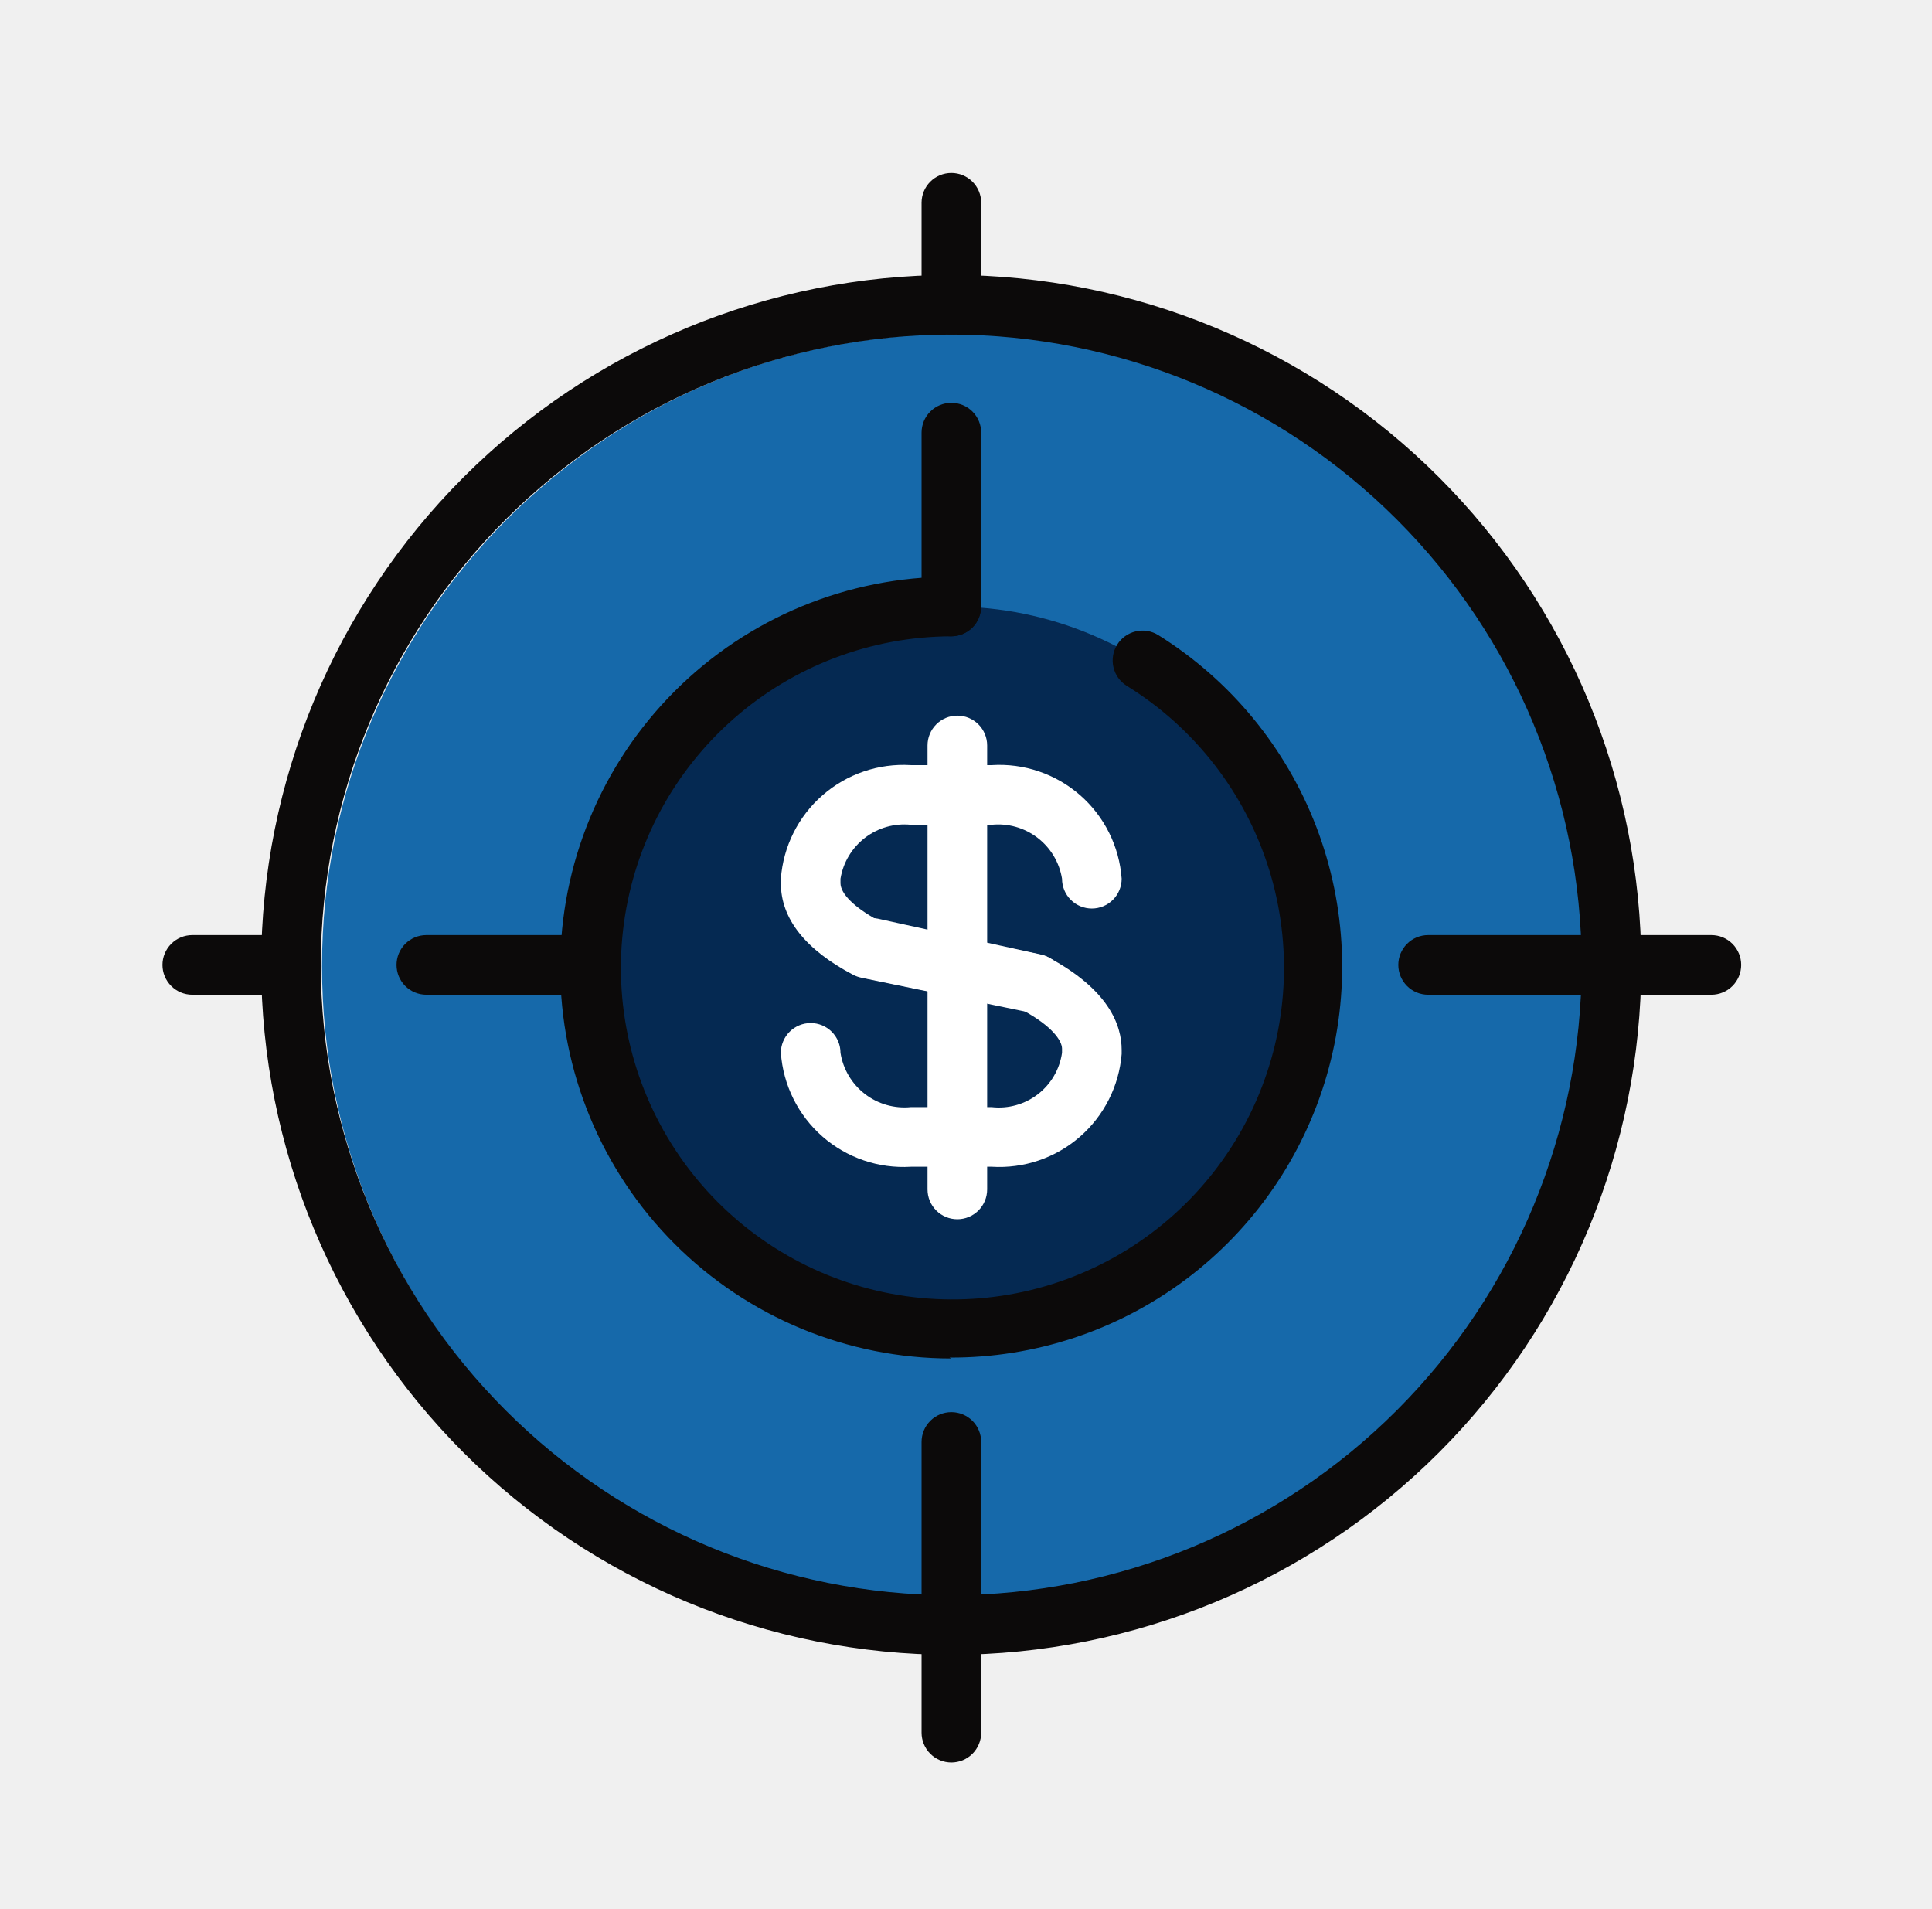
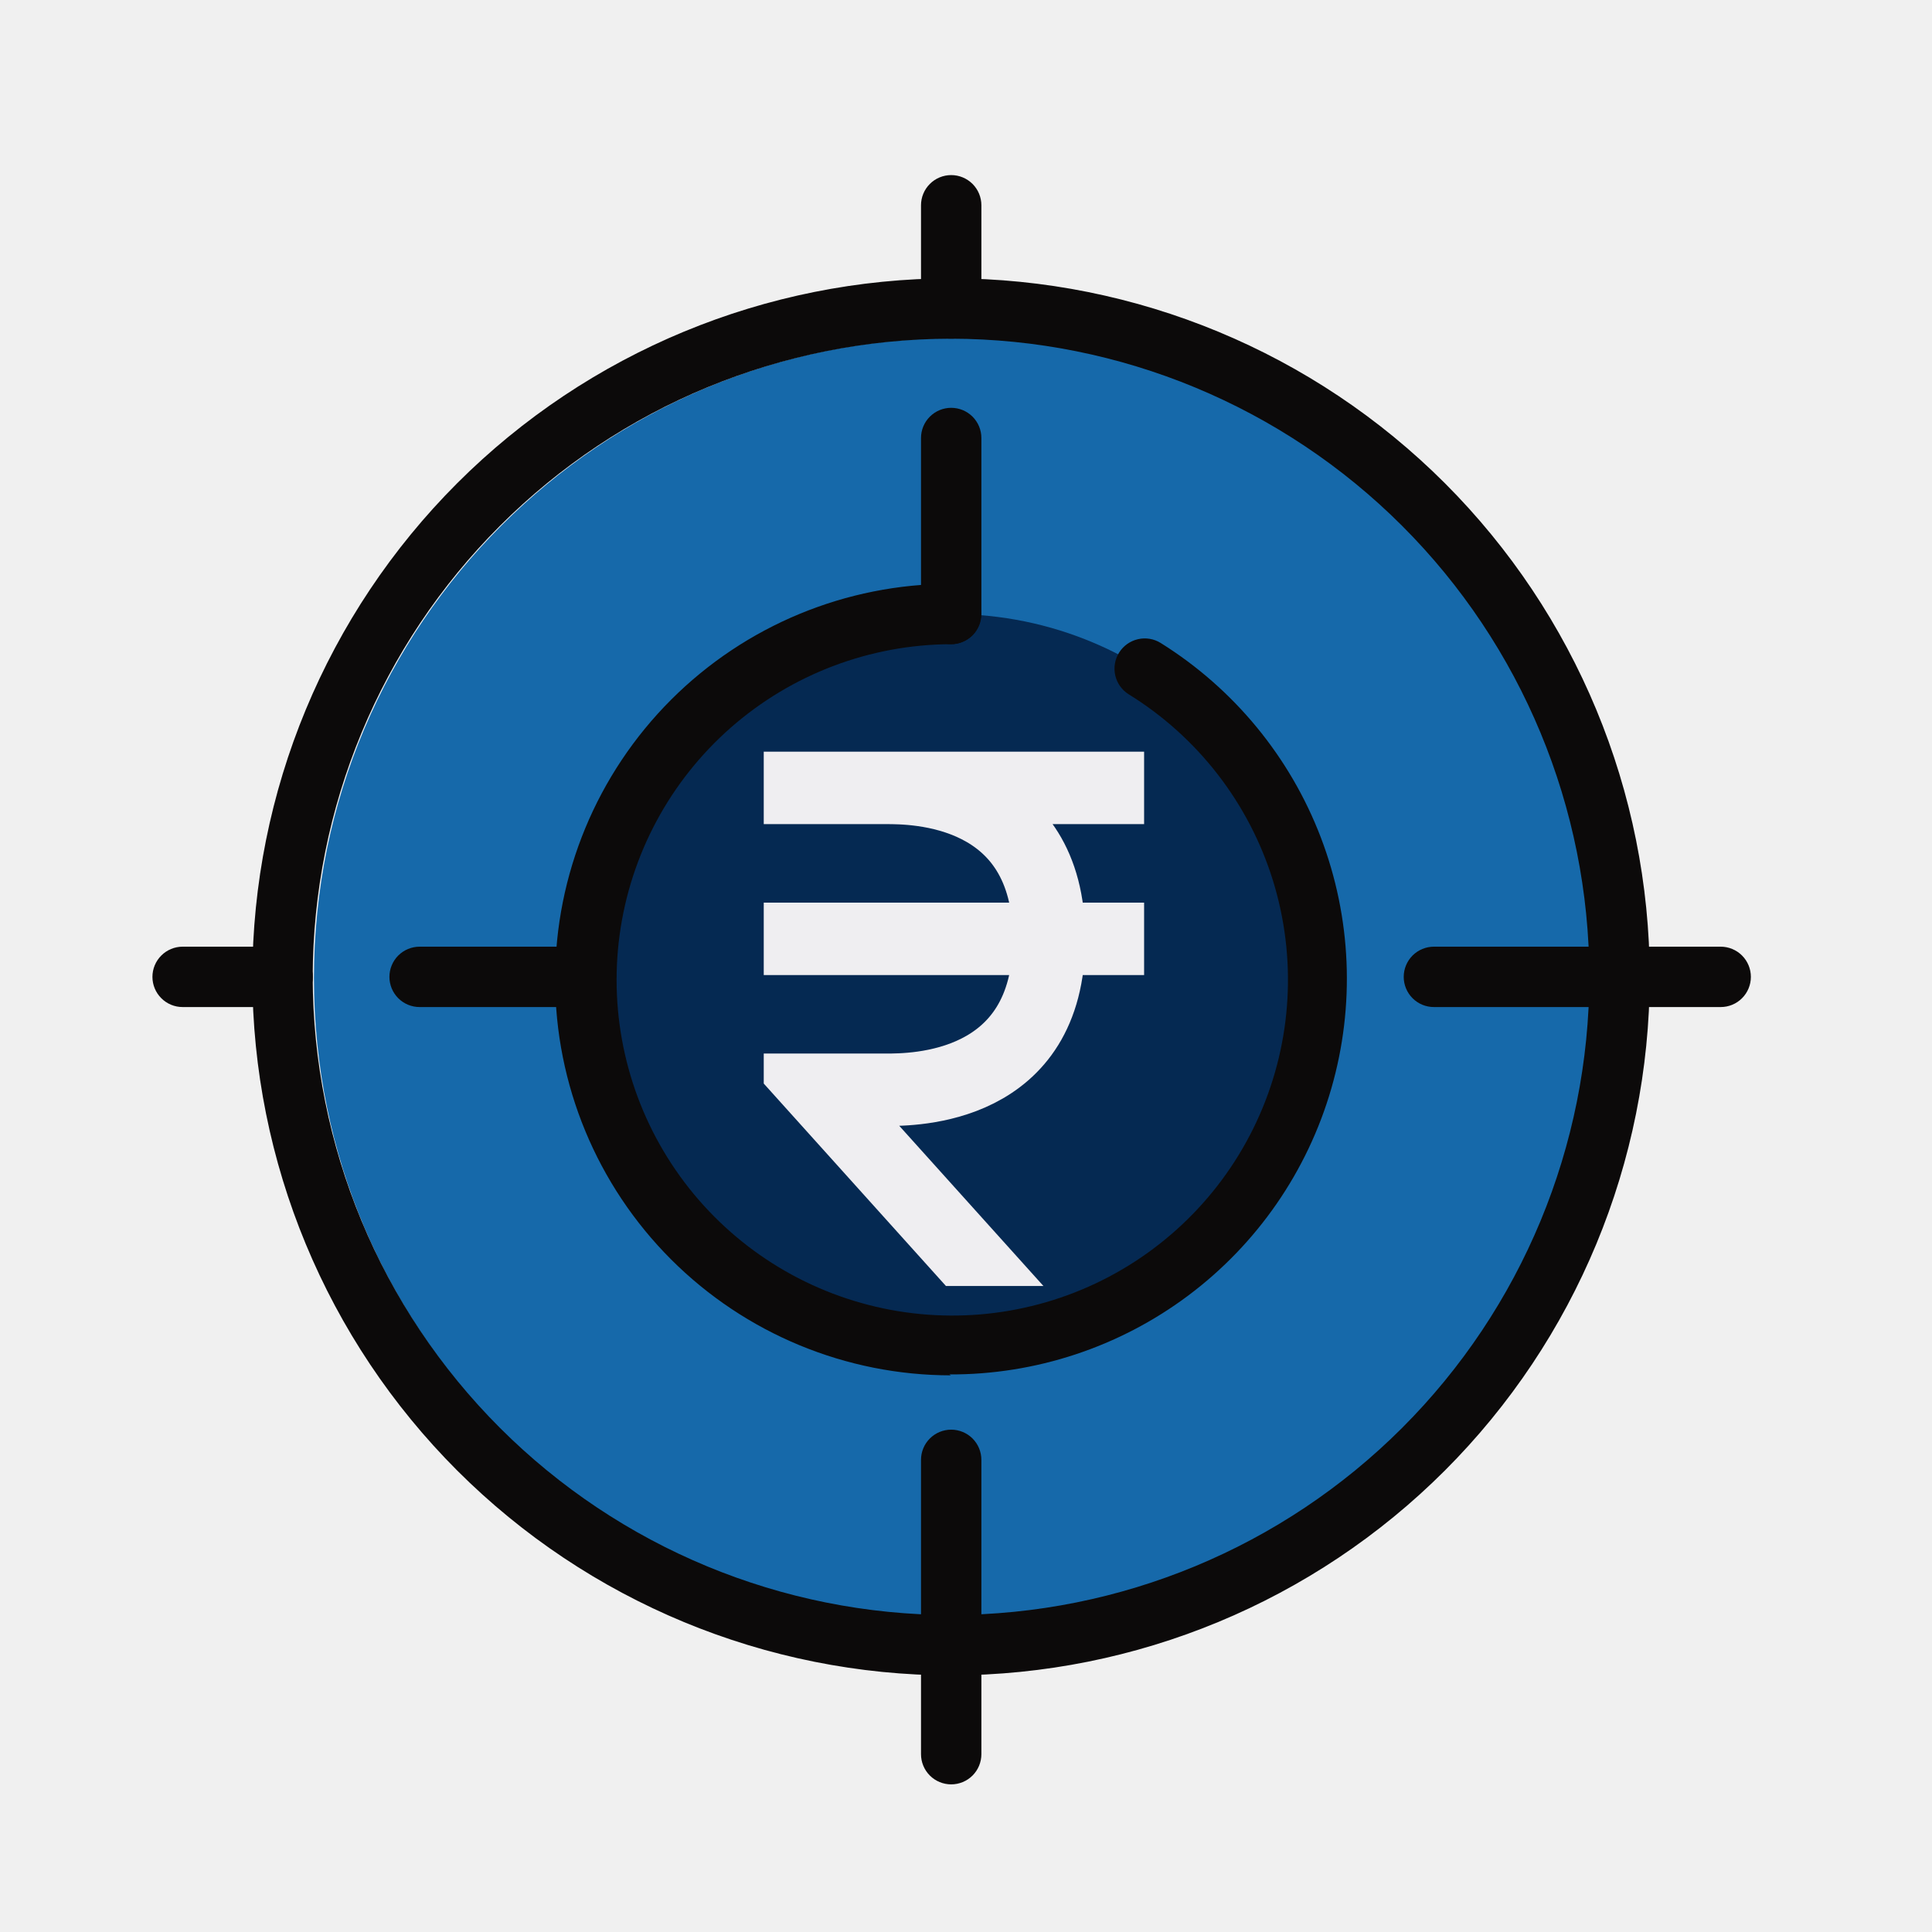
- <svg xmlns="http://www.w3.org/2000/svg" width="81" height="80" viewBox="0 0 81 80" fill="none">
-   <path d="M40 67C54.636 67 66.5 55.136 66.5 40.5C66.5 25.864 54.636 14 40 14C25.364 14 13.5 25.864 13.5 40.5C13.5 55.136 25.364 67 40 67Z" fill="#1669AA" />
-   <path d="M39.888 55.7C48.248 55.7 55.025 48.922 55.025 40.562C55.025 32.202 48.248 25.425 39.888 25.425C31.527 25.425 24.75 32.202 24.75 40.562C24.75 48.922 31.527 55.7 39.888 55.7Z" fill="#052952" />
-   <path d="M24.038 41.7H17.875C17.544 41.7 17.226 41.569 16.991 41.334C16.757 41.1 16.625 40.782 16.625 40.45C16.625 40.119 16.757 39.801 16.991 39.566C17.226 39.332 17.544 39.2 17.875 39.2H24.038C24.369 39.2 24.687 39.332 24.921 39.566C25.156 39.801 25.288 40.119 25.288 40.45C25.288 40.782 25.156 41.1 24.921 41.334C24.687 41.569 24.369 41.7 24.038 41.7Z" fill="#0C0A0A" />
-   <path d="M39.887 69.374C32.216 69.368 24.862 66.318 19.436 60.896C14.011 55.473 10.959 48.12 10.949 40.449C10.949 40.118 11.081 39.8 11.315 39.565C11.55 39.331 11.868 39.199 12.199 39.199C12.531 39.199 12.849 39.331 13.083 39.565C13.318 39.8 13.449 40.118 13.449 40.449C13.459 47.457 16.248 54.174 21.204 59.128C26.16 64.082 32.879 66.868 39.887 66.874C40.218 66.874 40.536 67.006 40.771 67.24C41.005 67.475 41.137 67.793 41.137 68.124C41.137 68.456 41.005 68.774 40.771 69.008C40.536 69.243 40.218 69.374 39.887 69.374Z" fill="#0C0A0A" />
-   <path d="M12.199 41.7C11.868 41.7 11.55 41.569 11.315 41.334C11.081 41.1 10.949 40.782 10.949 40.45C10.959 32.78 14.011 25.427 19.436 20.004C24.862 14.581 32.216 11.532 39.887 11.525C40.218 11.525 40.536 11.657 40.771 11.892C41.005 12.126 41.137 12.444 41.137 12.775C41.137 13.107 41.005 13.425 40.771 13.659C40.536 13.894 40.218 14.025 39.887 14.025C32.879 14.032 26.16 16.818 21.204 21.772C16.248 26.726 13.459 33.443 13.449 40.45C13.449 40.782 13.318 41.1 13.083 41.334C12.849 41.569 12.531 41.7 12.199 41.7Z" fill="#0C0A0A" />
-   <path d="M39.887 26.674C39.555 26.674 39.237 26.543 39.003 26.308C38.768 26.074 38.637 25.756 38.637 25.424V18.137C38.637 17.805 38.768 17.487 39.003 17.253C39.237 17.018 39.555 16.887 39.887 16.887C40.218 16.887 40.536 17.018 40.771 17.253C41.005 17.487 41.137 17.805 41.137 18.137V25.424C41.137 25.588 41.104 25.751 41.042 25.903C40.979 26.054 40.887 26.192 40.771 26.308C40.654 26.424 40.517 26.516 40.365 26.579C40.213 26.642 40.051 26.674 39.887 26.674Z" fill="#0C0A0A" />
-   <path d="M39.887 69.374C39.555 69.374 39.237 69.243 39.003 69.008C38.768 68.774 38.637 68.456 38.637 68.124C38.637 67.793 38.768 67.475 39.003 67.24C39.237 67.006 39.555 66.874 39.887 66.874C46.892 66.864 53.608 64.077 58.561 59.124C63.515 54.17 66.302 47.455 66.312 40.449C66.312 40.118 66.443 39.8 66.678 39.565C66.912 39.331 67.23 39.199 67.562 39.199C67.893 39.199 68.211 39.331 68.446 39.565C68.68 39.8 68.812 40.118 68.812 40.449C68.802 48.118 65.751 55.469 60.329 60.891C54.907 66.314 47.555 69.364 39.887 69.374Z" fill="#0C0A0A" />
-   <path d="M67.562 41.7C67.23 41.7 66.912 41.569 66.678 41.334C66.443 41.1 66.312 40.782 66.312 40.45C66.302 33.445 63.515 26.73 58.561 21.776C53.608 16.823 46.892 14.035 39.887 14.025C39.555 14.025 39.237 13.894 39.003 13.659C38.768 13.425 38.637 13.107 38.637 12.775C38.637 12.444 38.768 12.126 39.003 11.892C39.237 11.657 39.555 11.525 39.887 11.525C47.555 11.535 54.907 14.586 60.329 20.008C65.751 25.431 68.802 32.782 68.812 40.45C68.812 40.782 68.68 41.1 68.446 41.334C68.211 41.569 67.893 41.7 67.562 41.7Z" fill="#0C0A0A" />
-   <path d="M12.2 41.7H8.062C7.731 41.7 7.413 41.569 7.179 41.334C6.944 41.1 6.812 40.782 6.812 40.45C6.812 40.119 6.944 39.801 7.179 39.566C7.413 39.332 7.731 39.2 8.062 39.2H12.2C12.531 39.2 12.85 39.332 13.084 39.566C13.318 39.801 13.45 40.119 13.45 40.45C13.45 40.782 13.318 41.1 13.084 41.334C12.85 41.569 12.531 41.7 12.2 41.7Z" fill="#0C0A0A" />
-   <path d="M71.75 41.7H59.875C59.544 41.7 59.225 41.569 58.991 41.334C58.757 41.1 58.625 40.782 58.625 40.45C58.625 40.119 58.757 39.801 58.991 39.566C59.225 39.332 59.544 39.2 59.875 39.2H71.75C72.082 39.2 72.4 39.332 72.634 39.566C72.868 39.801 73 40.119 73 40.45C73 40.782 72.868 41.1 72.634 41.334C72.4 41.569 72.082 41.7 71.75 41.7Z" fill="#0C0A0A" />
-   <path d="M39.887 73.887C39.555 73.887 39.237 73.755 39.003 73.521C38.768 73.286 38.637 72.968 38.637 72.637V60.449C38.637 60.118 38.768 59.8 39.003 59.565C39.237 59.331 39.555 59.199 39.887 59.199C40.218 59.199 40.536 59.331 40.771 59.565C41.005 59.8 41.137 60.118 41.137 60.449V72.637C41.137 72.801 41.104 72.963 41.042 73.115C40.979 73.267 40.887 73.404 40.771 73.521C40.654 73.637 40.517 73.729 40.365 73.792C40.213 73.854 40.051 73.887 39.887 73.887Z" fill="#0C0A0A" />
-   <path d="M39.887 13.887C39.555 13.887 39.237 13.756 39.003 13.521C38.768 13.287 38.637 12.969 38.637 12.637V8.5C38.637 8.168 38.768 7.851 39.003 7.616C39.237 7.382 39.555 7.25 39.887 7.25C40.218 7.25 40.536 7.382 40.771 7.616C41.005 7.851 41.137 8.168 41.137 8.5V12.637C41.137 12.802 41.104 12.964 41.042 13.116C40.979 13.268 40.887 13.405 40.771 13.521C40.654 13.637 40.517 13.729 40.365 13.792C40.213 13.855 40.051 13.887 39.887 13.887Z" fill="#0C0A0A" />
-   <path d="M39.876 56.95C35.529 56.95 31.361 55.223 28.288 52.15C25.215 49.077 23.488 44.908 23.488 40.562C23.488 36.216 25.215 32.048 28.288 28.975C31.361 25.901 35.529 24.175 39.876 24.175C40.207 24.175 40.525 24.306 40.76 24.541C40.994 24.775 41.126 25.093 41.126 25.425C41.126 25.756 40.994 26.074 40.76 26.309C40.525 26.543 40.207 26.675 39.876 26.675C36.524 26.688 33.29 27.913 30.769 30.122C28.248 32.332 26.611 35.378 26.159 38.699C25.707 42.021 26.47 45.394 28.308 48.197C30.146 51 32.935 53.044 36.161 53.953C39.388 54.863 42.834 54.576 45.865 53.145C48.896 51.714 51.309 49.236 52.657 46.167C54.006 43.099 54.2 39.646 53.205 36.445C52.209 33.245 50.09 30.512 47.238 28.75C46.956 28.574 46.756 28.294 46.681 27.97C46.606 27.647 46.663 27.307 46.838 27.025C47.014 26.743 47.294 26.543 47.618 26.468C47.941 26.392 48.282 26.449 48.563 26.625C51.587 28.513 53.913 31.336 55.188 34.665C56.462 37.994 56.617 41.648 55.627 45.073C54.638 48.498 52.559 51.507 49.705 53.644C46.851 55.78 43.378 56.928 39.813 56.912L39.876 56.95Z" fill="#0C0A0A" />
-   <path d="M40.137 51.112C39.805 51.112 39.487 50.981 39.253 50.746C39.018 50.512 38.887 50.194 38.887 49.862V31.25C38.887 30.919 39.018 30.601 39.253 30.366C39.487 30.132 39.805 30 40.137 30C40.468 30 40.786 30.132 41.021 30.366C41.255 30.601 41.387 30.919 41.387 31.25V49.862C41.387 50.194 41.255 50.512 41.021 50.746C40.786 50.981 40.468 51.112 40.137 51.112Z" fill="white" />
-   <path d="M43.263 42.412H43.013L36.113 40.987C36.001 40.963 35.892 40.925 35.788 40.875C33.763 39.812 32.738 38.512 32.738 37.025V36.837C32.838 35.486 33.465 34.229 34.486 33.337C35.506 32.446 36.836 31.992 38.188 32.075H41.576C42.929 31.989 44.261 32.441 45.282 33.333C46.303 34.225 46.929 35.485 47.026 36.837C47.026 37.169 46.894 37.487 46.66 37.721C46.425 37.956 46.107 38.087 45.776 38.087C45.444 38.087 45.126 37.956 44.892 37.721C44.657 37.487 44.526 37.169 44.526 36.837C44.415 36.155 44.048 35.542 43.499 35.121C42.951 34.701 42.263 34.505 41.576 34.575H38.188C37.501 34.505 36.813 34.701 36.265 35.121C35.717 35.542 35.349 36.155 35.238 36.837V37.025C35.238 37.462 35.813 38.037 36.801 38.575L43.513 40C43.845 40.033 44.15 40.196 44.361 40.454C44.572 40.712 44.671 41.043 44.638 41.375C44.605 41.706 44.442 42.011 44.184 42.222C43.926 42.433 43.595 42.533 43.263 42.5V42.412Z" fill="white" />
-   <path d="M41.576 48.912H38.188C36.834 48.995 35.502 48.539 34.481 47.645C33.461 46.751 32.835 45.49 32.738 44.137C32.738 43.806 32.87 43.488 33.104 43.253C33.339 43.019 33.657 42.887 33.988 42.887C34.32 42.887 34.638 43.019 34.872 43.253C35.107 43.488 35.238 43.806 35.238 44.137C35.346 44.821 35.712 45.438 36.261 45.861C36.809 46.284 37.499 46.481 38.188 46.412H41.576C42.267 46.491 42.961 46.297 43.512 45.873C44.063 45.448 44.426 44.825 44.526 44.137V43.962C44.526 43.625 44.101 43.012 42.901 42.362L36.301 41.012C35.969 40.946 35.678 40.751 35.49 40.469C35.397 40.33 35.333 40.174 35.3 40.01C35.268 39.845 35.268 39.676 35.301 39.512C35.334 39.348 35.398 39.192 35.492 39.053C35.585 38.914 35.704 38.794 35.844 38.701C36.125 38.514 36.469 38.446 36.801 38.512L43.576 40C43.692 40.024 43.806 40.062 43.913 40.112C46.488 41.475 47.026 42.975 47.026 44.012V44.187C46.917 45.531 46.285 46.779 45.266 47.663C44.247 48.547 42.922 48.995 41.576 48.912Z" fill="white" />
+ <svg xmlns="http://www.w3.org/2000/svg" width="80" height="80" viewBox="0 0 80 80" fill="none">
+   <path d="M39.5 67C54.136 67 66 55.136 66 40.5C66 25.864 54.136 14 39.5 14C24.864 14 13 25.864 13 40.5C13 55.136 24.864 67 39.5 67Z" fill="#1669AA" />
+   <path d="M39.388 55.7C47.748 55.7 54.525 48.922 54.525 40.562C54.525 32.202 47.748 25.425 39.388 25.425C31.027 25.425 24.25 32.202 24.25 40.562C24.25 48.922 31.027 55.7 39.388 55.7Z" fill="#052952" />
+   <path d="M23.538 41.7H17.375C17.044 41.7 16.726 41.569 16.491 41.334C16.257 41.1 16.125 40.782 16.125 40.45C16.125 40.119 16.257 39.801 16.491 39.566C16.726 39.332 17.044 39.2 17.375 39.2H23.538C23.869 39.2 24.187 39.332 24.421 39.566C24.656 39.801 24.788 40.119 24.788 40.45C24.788 40.782 24.656 41.1 24.421 41.334C24.187 41.569 23.869 41.7 23.538 41.7Z" fill="#0C0A0A" />
+   <path d="M39.387 69.374C31.716 69.368 24.362 66.318 18.936 60.896C13.511 55.473 10.459 48.12 10.449 40.449C10.449 40.118 10.581 39.8 10.815 39.565C11.05 39.331 11.368 39.199 11.699 39.199C12.031 39.199 12.349 39.331 12.583 39.565C12.818 39.8 12.949 40.118 12.949 40.449C12.959 47.457 15.748 54.174 20.704 59.128C25.66 64.082 32.379 66.868 39.387 66.874C39.718 66.874 40.036 67.006 40.271 67.24C40.505 67.475 40.637 67.793 40.637 68.124C40.637 68.456 40.505 68.774 40.271 69.008C40.036 69.243 39.718 69.374 39.387 69.374Z" fill="#0C0A0A" />
+   <path d="M11.699 41.7C11.368 41.7 11.05 41.569 10.815 41.334C10.581 41.1 10.449 40.782 10.449 40.45C10.459 32.78 13.511 25.427 18.936 20.004C24.362 14.581 31.716 11.532 39.387 11.525C39.718 11.525 40.036 11.657 40.271 11.892C40.505 12.126 40.637 12.444 40.637 12.775C40.637 13.107 40.505 13.425 40.271 13.659C40.036 13.894 39.718 14.025 39.387 14.025C32.379 14.032 25.66 16.818 20.704 21.772C15.748 26.726 12.959 33.443 12.949 40.45C12.949 40.782 12.818 41.1 12.583 41.334C12.349 41.569 12.031 41.7 11.699 41.7Z" fill="#0C0A0A" />
+   <path d="M39.387 26.674C39.055 26.674 38.737 26.543 38.503 26.308C38.268 26.074 38.137 25.756 38.137 25.424V18.137C38.137 17.805 38.268 17.487 38.503 17.253C38.737 17.018 39.055 16.887 39.387 16.887C39.718 16.887 40.036 17.018 40.271 17.253C40.505 17.487 40.637 17.805 40.637 18.137V25.424C40.637 25.588 40.604 25.751 40.542 25.903C40.479 26.054 40.387 26.192 40.271 26.308C40.154 26.424 40.017 26.516 39.865 26.579C39.713 26.642 39.551 26.674 39.387 26.674Z" fill="#0C0A0A" />
+   <path d="M39.387 69.374C39.055 69.374 38.737 69.243 38.503 69.008C38.268 68.774 38.137 68.456 38.137 68.124C38.137 67.793 38.268 67.475 38.503 67.24C38.737 67.006 39.055 66.874 39.387 66.874C46.392 66.864 53.108 64.077 58.061 59.124C63.015 54.17 65.802 47.455 65.812 40.449C65.812 40.118 65.943 39.8 66.178 39.565C66.412 39.331 66.73 39.199 67.062 39.199C67.393 39.199 67.711 39.331 67.946 39.565C68.18 39.8 68.312 40.118 68.312 40.449C68.302 48.118 65.251 55.469 59.829 60.891C54.407 66.314 47.055 69.364 39.387 69.374Z" fill="#0C0A0A" />
+   <path d="M67.062 41.7C66.73 41.7 66.412 41.569 66.178 41.334C65.943 41.1 65.812 40.782 65.812 40.45C65.802 33.445 63.015 26.73 58.061 21.776C53.108 16.823 46.392 14.035 39.387 14.025C39.055 14.025 38.737 13.894 38.503 13.659C38.268 13.425 38.137 13.107 38.137 12.775C38.137 12.444 38.268 12.126 38.503 11.892C38.737 11.657 39.055 11.525 39.387 11.525C47.055 11.535 54.407 14.586 59.829 20.008C65.251 25.431 68.302 32.782 68.312 40.45C68.312 40.782 68.18 41.1 67.946 41.334C67.711 41.569 67.393 41.7 67.062 41.7Z" fill="#0C0A0A" />
+   <path d="M11.7 41.7H7.562C7.231 41.7 6.913 41.569 6.679 41.334C6.444 41.1 6.312 40.782 6.312 40.45C6.312 40.119 6.444 39.801 6.679 39.566C6.913 39.332 7.231 39.2 7.562 39.2H11.7C12.031 39.2 12.35 39.332 12.584 39.566C12.818 39.801 12.95 40.119 12.95 40.45C12.95 40.782 12.818 41.1 12.584 41.334C12.35 41.569 12.031 41.7 11.7 41.7Z" fill="#0C0A0A" />
+   <path d="M71.25 41.7H59.375C59.044 41.7 58.725 41.569 58.491 41.334C58.257 41.1 58.125 40.782 58.125 40.45C58.125 40.119 58.257 39.801 58.491 39.566C58.725 39.332 59.044 39.2 59.375 39.2H71.25C71.582 39.2 71.9 39.332 72.134 39.566C72.368 39.801 72.5 40.119 72.5 40.45C72.5 40.782 72.368 41.1 72.134 41.334C71.9 41.569 71.582 41.7 71.25 41.7Z" fill="#0C0A0A" />
+   <path d="M39.387 73.887C39.055 73.887 38.737 73.755 38.503 73.521C38.268 73.286 38.137 72.968 38.137 72.637V60.449C38.137 60.118 38.268 59.8 38.503 59.565C38.737 59.331 39.055 59.199 39.387 59.199C39.718 59.199 40.036 59.331 40.271 59.565C40.505 59.8 40.637 60.118 40.637 60.449V72.637C40.637 72.801 40.604 72.963 40.542 73.115C40.479 73.267 40.387 73.404 40.271 73.521C40.154 73.637 40.017 73.729 39.865 73.792C39.713 73.854 39.551 73.887 39.387 73.887Z" fill="#0C0A0A" />
+   <path d="M39.387 13.887C39.055 13.887 38.737 13.756 38.503 13.521C38.268 13.287 38.137 12.969 38.137 12.637V8.5C38.137 8.168 38.268 7.851 38.503 7.616C38.737 7.382 39.055 7.25 39.387 7.25C39.718 7.25 40.036 7.382 40.271 7.616C40.505 7.851 40.637 8.168 40.637 8.5V12.637C40.637 12.802 40.604 12.964 40.542 13.116C40.479 13.268 40.387 13.405 40.271 13.521C40.154 13.637 40.017 13.729 39.865 13.792C39.713 13.855 39.551 13.887 39.387 13.887Z" fill="#0C0A0A" />
+   <path d="M39.376 56.95C35.029 56.95 30.861 55.223 27.788 52.15C24.715 49.077 22.988 44.908 22.988 40.562C22.988 36.216 24.715 32.048 27.788 28.975C30.861 25.901 35.029 24.175 39.376 24.175C39.707 24.175 40.025 24.306 40.26 24.541C40.494 24.775 40.626 25.093 40.626 25.425C40.626 25.756 40.494 26.074 40.26 26.309C40.025 26.543 39.707 26.675 39.376 26.675C36.024 26.688 32.79 27.913 30.269 30.122C27.748 32.332 26.111 35.378 25.659 38.699C25.207 42.021 25.97 45.394 27.808 48.197C29.646 51 32.435 53.044 35.661 53.953C38.888 54.863 42.334 54.576 45.365 53.145C48.396 51.714 50.809 49.236 52.157 46.167C53.506 43.099 53.7 39.646 52.705 36.445C51.709 33.245 49.59 30.512 46.738 28.75C46.456 28.574 46.256 28.294 46.181 27.97C46.106 27.647 46.163 27.307 46.338 27.025C46.514 26.743 46.794 26.543 47.118 26.468C47.441 26.392 47.782 26.449 48.063 26.625C51.087 28.513 53.413 31.336 54.688 34.665C55.962 37.994 56.117 41.648 55.127 45.073C54.138 48.498 52.059 51.507 49.205 53.644C46.351 55.78 42.878 56.928 39.313 56.912L39.376 56.95Z" fill="#0C0A0A" />
+   <g clip-path="url(#clip0_2129_37)">
+     <path d="M31.625 32.625C31.625 32.625 34.711 32.625 36.688 32.625M42.875 55.125L33.875 45.125C33.875 45.125 35.562 45.125 36.688 45.125C37.812 45.125 43.438 45.125 43.438 38.875C43.438 32.625 37.812 32.625 36.688 32.625M47.375 32.625C47.375 32.625 39.983 32.625 36.688 32.625M31.625 38.875H47.375" stroke="#EFEEF1" stroke-width="3" />
+   </g>
+   <defs>
+     <clipPath id="clip0_2129_37">
+       <rect width="15.75" height="22.5" fill="white" transform="translate(31.625 30.75)" />
+     </clipPath>
+   </defs>
</svg>
